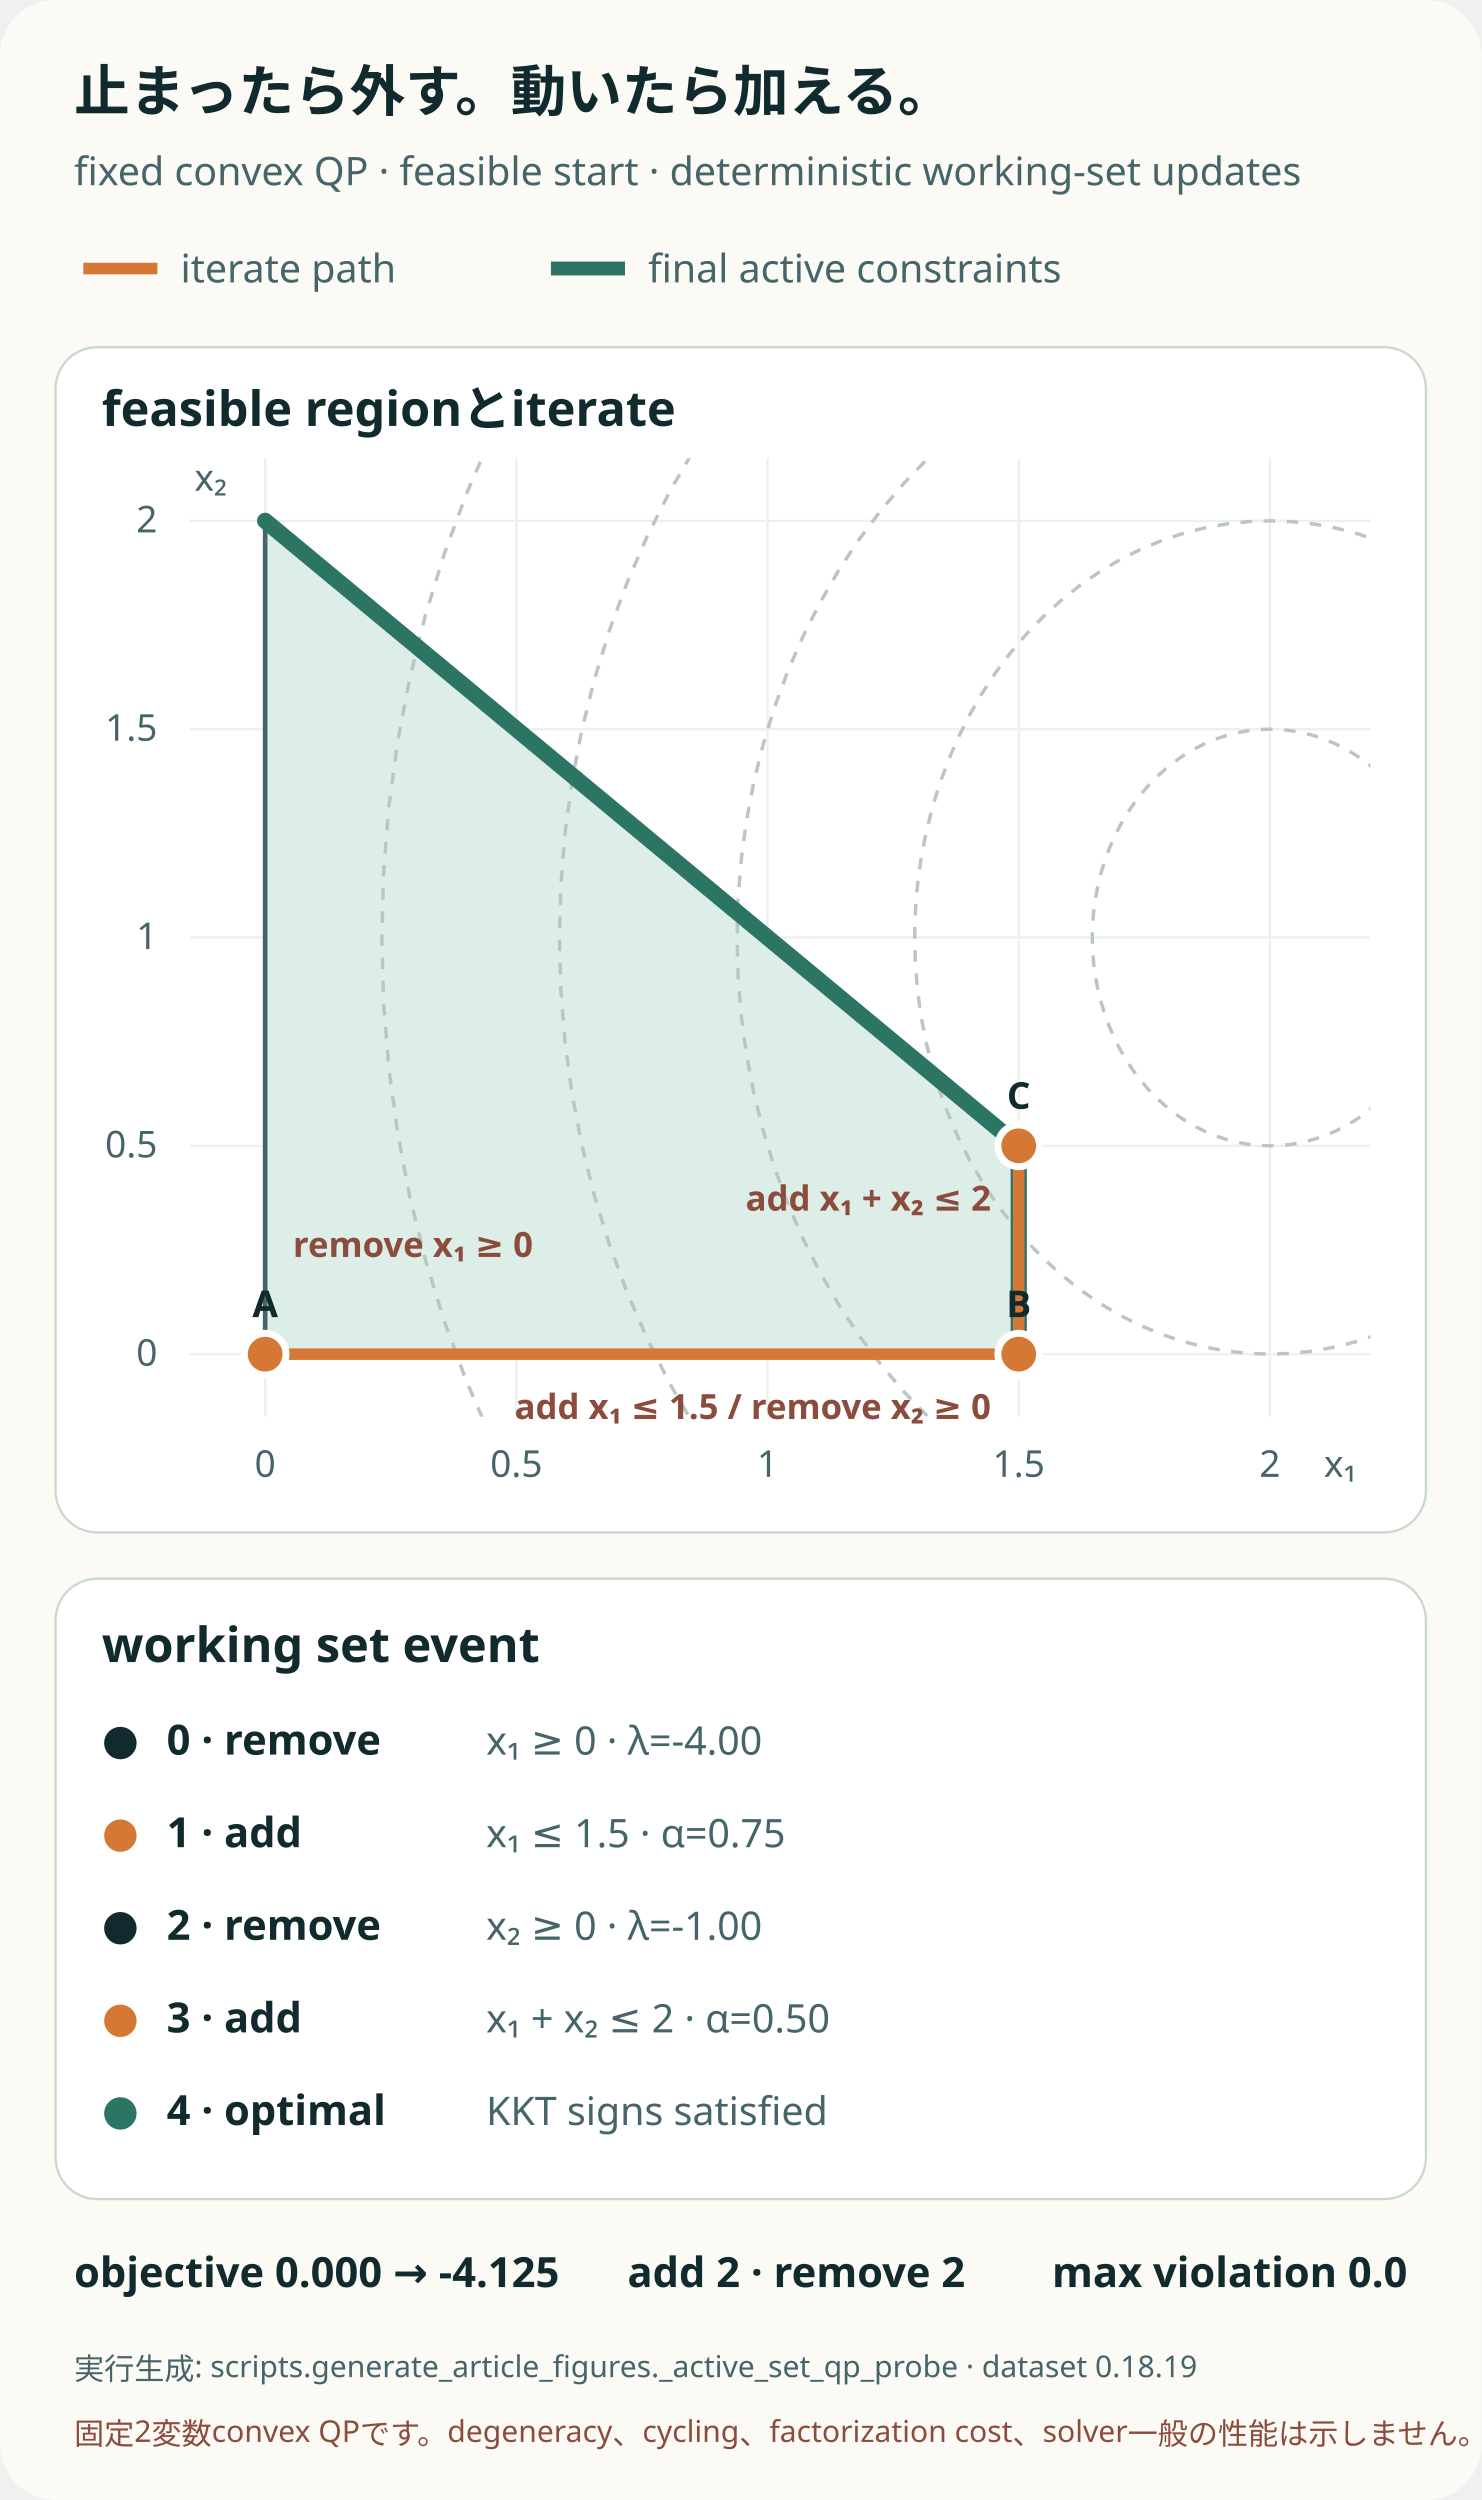
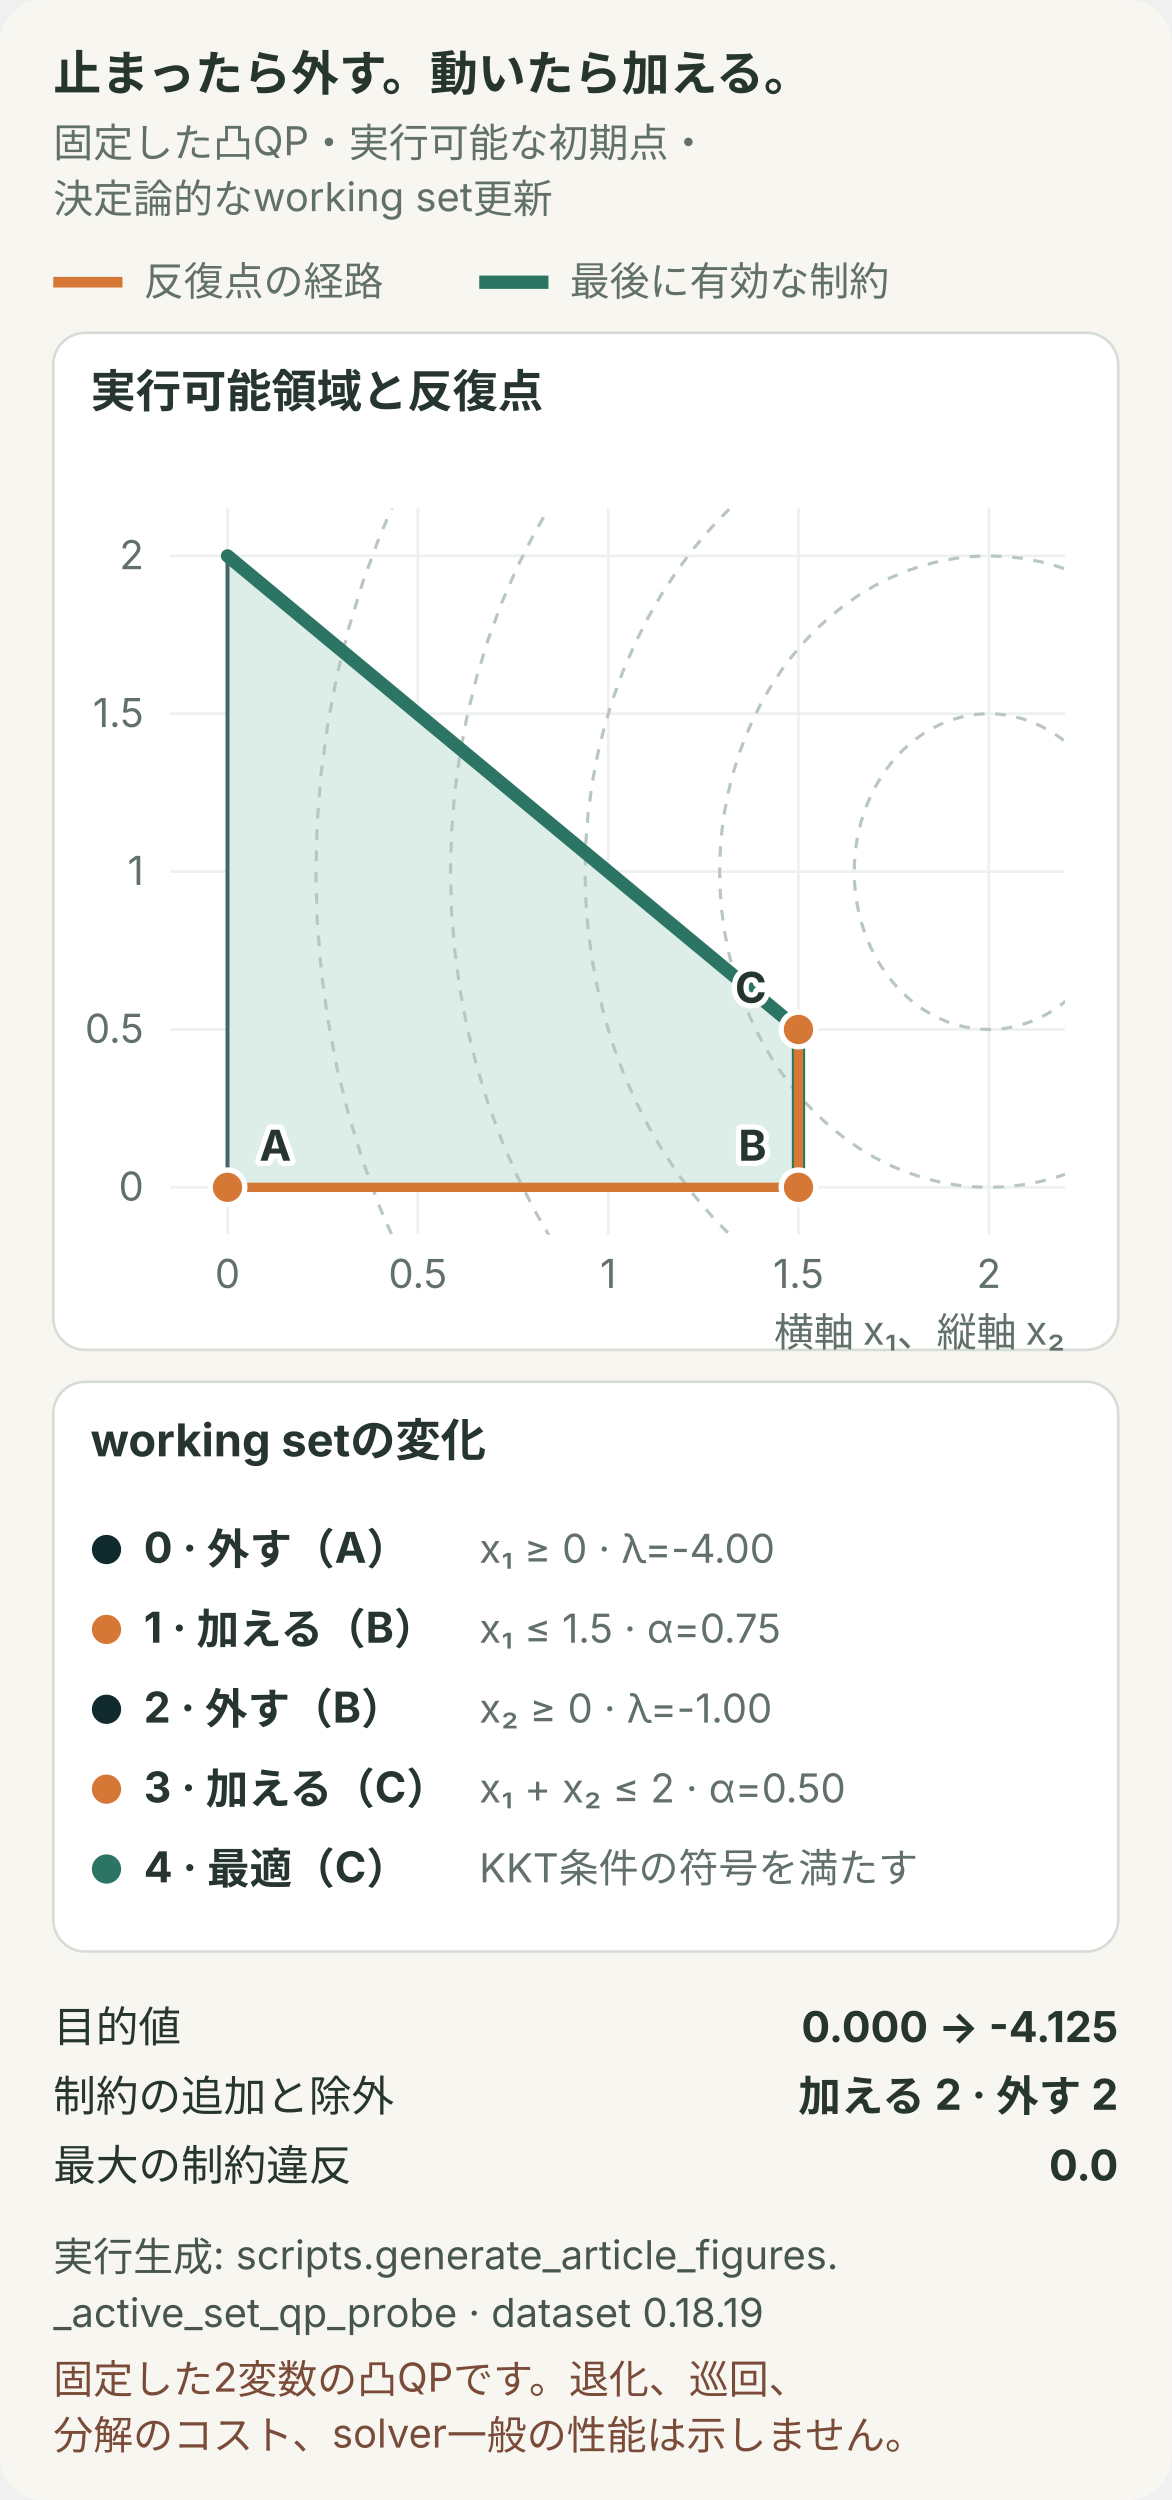
- <svg xmlns="http://www.w3.org/2000/svg" width="640" height="1080" viewBox="0 0 640 1080" role="img" aria-labelledby="figure-title figure-description">
-   <rect width="640" height="1080" rx="24" fill="#fbfaf5" />
+ <svg xmlns="http://www.w3.org/2000/svg" viewBox="0 0 440 939" width="440" height="939" role="img" aria-labelledby="figure-title figure-description">
+   <rect width="440" height="939" rx="16" fill="#f7f6f1" />
+   <text x="20" y="34" class="title">止まったら外す。動いたら加える。</text>
+   <text x="20" y="59" class="subtitle">固定した凸QP・実行可能な初期点・</text>
+   <text x="20" y="80" class="subtitle">決定論的なworking set更新</text>
+   <line x1="20" y1="106" x2="46" y2="106" stroke="#d67835" stroke-width="4" />
+   <text x="54" y="111" class="note">反復点の経路</text>
+   <line x1="180" y1="106" x2="206" y2="106" stroke="#2c7564" stroke-width="5" />
+   <text x="214" y="111" class="note">最後に有効な制約</text>
+   <rect x="20" y="125" width="400" height="382" rx="12" fill="#fff" stroke="#d6ddd7" />
+   <text x="34" y="153" class="panel-title">実行可能領域と反復点</text>
  <defs>
    <clipPath id="asq-plot">
-       <rect x="82.0" y="198.0" width="510.0" height="414.0" />
+       <rect x="64" y="191" width="336" height="272.753" />
    </clipPath>
  </defs>
-   <text x="32" y="48" class="asq-title">止まったら外す。動いたら加える。</text>
-   <text x="32" y="80" class="asq-subtitle">fixed convex QP · feasible start · deterministic working-set updates</text>
-   <line x1="36" y1="116" x2="68" y2="116" stroke="#d67835" stroke-width="5" />
-   <text x="78" y="122" class="asq-legend">iterate path</text>
-   <line x1="238" y1="116" x2="270" y2="116" stroke="#2c7564" stroke-width="6" />
-   <text x="280" y="122" class="asq-legend">final active constraints</text>
-   <rect x="24" y="150" width="592" height="512" rx="18" fill="#ffffff" stroke="#cad8d2" />
-   <text x="44" y="184" class="asq-panel">feasible regionとiterate</text>
-   <line x1="114.55" y1="198.0" x2="114.55" y2="612.0" stroke="#edf0ec" stroke-width="1" />
-   <text x="114.55" y="638" text-anchor="middle" class="asq-axis">0</text>
-   <line x1="82.0" y1="585.00" x2="592.0" y2="585.00" stroke="#edf0ec" stroke-width="1" />
-   <text x="68" y="590.00" text-anchor="end" class="asq-axis">0</text>
-   <line x1="223.06" y1="198.0" x2="223.06" y2="612.0" stroke="#edf0ec" stroke-width="1" />
-   <text x="223.06" y="638" text-anchor="middle" class="asq-axis">0.5</text>
-   <line x1="82.0" y1="495.00" x2="592.0" y2="495.00" stroke="#edf0ec" stroke-width="1" />
-   <text x="68" y="500.00" text-anchor="end" class="asq-axis">0.5</text>
-   <line x1="331.57" y1="198.0" x2="331.57" y2="612.0" stroke="#edf0ec" stroke-width="1" />
-   <text x="331.57" y="638" text-anchor="middle" class="asq-axis">1</text>
-   <line x1="82.0" y1="405.00" x2="592.0" y2="405.00" stroke="#edf0ec" stroke-width="1" />
-   <text x="68" y="410.00" text-anchor="end" class="asq-axis">1</text>
-   <line x1="440.09" y1="198.0" x2="440.09" y2="612.0" stroke="#edf0ec" stroke-width="1" />
-   <text x="440.09" y="638" text-anchor="middle" class="asq-axis">1.5</text>
-   <line x1="82.0" y1="315.00" x2="592.0" y2="315.00" stroke="#edf0ec" stroke-width="1" />
-   <text x="68" y="320.00" text-anchor="end" class="asq-axis">1.5</text>
-   <line x1="548.60" y1="198.0" x2="548.60" y2="612.0" stroke="#edf0ec" stroke-width="1" />
-   <text x="548.60" y="638" text-anchor="middle" class="asq-axis">2</text>
-   <line x1="82.0" y1="225.00" x2="592.0" y2="225.00" stroke="#edf0ec" stroke-width="1" />
-   <text x="68" y="230.00" text-anchor="end" class="asq-axis">2</text>
-   <polygon points="114.55,585.00 440.09,585.00 440.09,495.00 114.55,225.00" fill="#dceee7" stroke="#45656a" stroke-width="2" />
-   <polyline points="625.32,405.00 625.17,399.35 624.72,393.72 623.97,388.14 622.91,382.62 621.57,377.19 619.94,371.87 618.02,366.68 615.83,361.64 613.38,356.78 610.67,352.10 607.72,347.63 604.53,343.39 601.12,339.39 597.50,335.65 593.70,332.19 589.71,329.01 585.56,326.13 581.27,323.57 576.84,321.32 572.31,319.40 567.68,317.83 562.97,316.59 558.21,315.71 553.41,315.18 548.60,315.00 543.78,315.18 538.98,315.71 534.22,316.59 529.51,317.83 524.89,319.40 520.35,321.32 515.93,323.57 511.63,326.13 507.48,329.01 503.50,332.19 499.69,335.65 496.07,339.39 492.66,343.39 489.48,347.63 486.52,352.10 483.81,356.78 481.36,361.64 479.17,366.68 477.26,371.87 475.62,377.19 474.28,382.62 473.23,388.14 472.47,393.72 472.02,399.35 471.87,405.00 472.02,410.65 472.47,416.28 473.23,421.86 474.28,427.38 475.62,432.81 477.26,438.13 479.17,443.32 481.36,448.36 483.81,453.22 486.52,457.90 489.48,462.37 492.66,466.61 496.07,470.61 499.69,474.35 503.50,477.81 507.48,480.99 511.63,483.87 515.93,486.43 520.35,488.68 524.89,490.60 529.51,492.17 534.22,493.41 538.98,494.29 543.78,494.82 548.60,495.00 553.41,494.82 558.21,494.29 562.97,493.41 567.68,492.17 572.31,490.60 576.84,488.68 581.27,486.43 585.56,483.87 589.71,480.99 593.70,477.81 597.50,474.35 601.12,470.61 604.53,466.61 607.72,462.37 610.67,457.90 613.38,453.22 615.83,448.36 618.02,443.32 619.94,438.13 621.57,432.81 622.91,427.38 623.97,421.86 624.72,416.28 625.17,410.65 625.32,405.00" fill="none" stroke="#b9c7c2" stroke-width="1.5" stroke-dasharray="5 5" clip-path="url(#asq-plot)" />
-   <polyline points="702.05,405.00 701.75,393.70 700.84,382.44 699.33,371.27 697.23,360.24 694.54,349.38 691.28,338.74 687.45,328.36 683.07,318.28 678.16,308.55 672.75,299.20 666.84,290.26 660.46,281.78 653.64,273.79 646.41,266.31 638.80,259.38 630.82,253.02 622.52,247.26 613.93,242.13 605.09,237.64 596.02,233.81 586.76,230.66 577.35,228.19 567.83,226.42 558.23,225.36 548.60,225.00 538.96,225.36 529.36,226.42 519.84,228.19 510.43,230.66 501.17,233.81 492.10,237.64 483.26,242.13 474.67,247.26 466.37,253.02 458.40,259.38 450.78,266.31 443.55,273.79 436.73,281.78 430.35,290.26 424.45,299.20 419.03,308.55 414.12,318.28 409.74,328.36 405.91,338.74 402.65,349.38 399.96,360.24 397.86,371.27 396.35,382.44 395.44,393.70 395.14,405.00 395.44,416.30 396.35,427.56 397.86,438.73 399.96,449.76 402.65,460.62 405.91,471.26 409.74,481.64 414.12,491.72 419.03,501.45 424.45,510.80 430.35,519.74 436.73,528.22 443.55,536.21 450.78,543.69 458.40,550.62 466.37,556.98 474.67,562.74 483.26,567.87 492.10,572.36 501.17,576.19 510.43,579.34 519.84,581.81 529.36,583.58 538.96,584.64 548.60,585.00 558.23,584.64 567.83,583.58 577.35,581.81 586.76,579.34 596.02,576.19 605.09,572.36 613.93,567.87 622.52,562.74 630.82,556.98 638.80,550.62 646.41,543.69 653.64,536.21 660.46,528.22 666.84,519.74 672.75,510.80 678.16,501.45 683.07,491.72 687.45,481.64 691.28,471.26 694.54,460.62 697.23,449.76 699.33,438.73 700.84,427.56 701.75,416.30 702.05,405.00" fill="none" stroke="#b9c7c2" stroke-width="1.5" stroke-dasharray="5 5" clip-path="url(#asq-plot)" />
-   <polyline points="778.78,405.00 778.33,388.05 776.97,371.16 774.70,354.41 771.55,337.85 767.52,321.57 762.62,305.61 756.87,290.04 750.31,274.93 742.95,260.33 734.82,246.30 725.96,232.90 716.39,220.17 706.17,208.18 695.32,196.96 683.90,186.57 671.94,177.03 659.49,168.40 646.60,160.70 633.33,153.96 619.73,148.21 605.84,143.48 591.73,139.78 577.45,137.13 563.05,135.53 548.60,135.00 534.14,135.53 519.75,137.13 505.46,139.78 491.35,143.48 477.46,148.21 463.86,153.96 450.59,160.70 437.70,168.40 425.26,177.03 413.30,186.57 401.87,196.96 391.02,208.18 380.80,220.17 371.23,232.90 362.37,246.30 354.24,260.33 346.88,274.93 340.32,290.04 334.57,305.61 329.68,321.57 325.64,337.85 322.49,354.41 320.23,371.16 318.86,388.05 318.41,405.00 318.86,421.95 320.23,438.84 322.49,455.59 325.64,472.15 329.68,488.43 334.57,504.39 340.32,519.96 346.88,535.07 354.24,549.67 362.37,563.70 371.23,577.10 380.80,589.83 391.02,601.82 401.87,613.04 413.30,623.43 425.26,632.97 437.70,641.60 450.59,649.30 463.86,656.04 477.46,661.79 491.35,666.52 505.46,670.22 519.75,672.87 534.14,674.47 548.60,675.00 563.05,674.47 577.45,672.87 591.73,670.22 605.84,666.52 619.73,661.79 633.33,656.04 646.60,649.30 659.49,641.60 671.94,632.97 683.90,623.43 695.32,613.04 706.17,601.82 716.39,589.83 725.96,577.10 734.82,563.70 742.95,549.67 750.31,535.07 756.87,519.96 762.62,504.39 767.52,488.43 771.55,472.15 774.70,455.59 776.97,438.84 778.33,421.95 778.78,405.00" fill="none" stroke="#b9c7c2" stroke-width="1.5" stroke-dasharray="5 5" clip-path="url(#asq-plot)" />
-   <polyline points="855.51,405.00 854.90,382.40 853.09,359.88 850.07,337.54 845.87,315.47 840.49,293.75 833.96,272.48 826.30,251.72 817.55,231.57 807.73,212.10 796.89,193.40 785.08,175.53 772.33,158.56 758.69,142.57 744.23,127.62 729.00,113.75 713.05,101.04 696.45,89.53 679.27,79.26 661.58,70.28 643.44,62.62 624.92,56.31 606.11,51.38 587.06,47.84 567.87,45.71 548.60,45.00 529.32,45.71 510.13,47.84 491.09,51.38 472.27,56.31 453.75,62.62 435.61,70.28 417.92,79.26 400.74,89.53 384.14,101.04 368.20,113.75 352.96,127.62 338.50,142.57 324.86,158.56 312.11,175.53 300.30,193.40 289.46,212.10 279.64,231.57 270.89,251.72 263.23,272.48 256.70,293.75 251.32,315.47 247.12,337.54 244.10,359.88 242.29,382.40 241.68,405.00 242.29,427.60 244.10,450.12 247.12,472.46 251.32,494.53 256.70,516.25 263.23,537.52 270.89,558.28 279.64,578.43 289.46,597.90 300.30,616.60 312.11,634.47 324.86,651.44 338.50,667.43 352.96,682.38 368.20,696.25 384.14,708.96 400.74,720.47 417.92,730.74 435.61,739.72 453.75,747.38 472.27,753.69 491.09,758.62 510.13,762.16 529.32,764.29 548.60,765.00 567.87,764.29 587.06,762.16 606.11,758.62 624.92,753.69 643.44,747.38 661.58,739.72 679.27,730.74 696.45,720.47 713.05,708.96 729.00,696.25 744.23,682.38 758.69,667.43 772.33,651.44 785.08,634.47 796.89,616.60 807.73,597.90 817.55,578.43 826.30,558.28 833.96,537.52 840.49,516.25 845.87,494.53 850.07,472.46 853.09,450.12 854.90,427.60 855.51,405.00" fill="none" stroke="#b9c7c2" stroke-width="1.5" stroke-dasharray="5 5" clip-path="url(#asq-plot)" />
-   <polyline points="932.24,405.00 931.48,376.74 929.21,348.60 925.44,320.68 920.19,293.09 913.46,265.94 905.30,239.34 895.73,213.40 884.78,188.21 872.52,163.88 858.97,140.50 844.20,118.16 828.26,96.95 811.22,76.96 793.14,58.27 774.10,40.94 754.16,25.05 733.42,10.66 711.94,-2.17 689.82,-13.40 667.15,-22.98 644.00,-30.86 620.48,-37.03 596.68,-41.45 572.68,-44.11 548.60,-45.00 524.51,-44.11 500.51,-41.45 476.71,-37.03 453.19,-30.86 430.04,-22.98 407.37,-13.40 385.25,-2.17 363.77,10.66 343.03,25.05 323.10,40.94 304.05,58.27 285.97,76.96 268.93,96.95 252.99,118.16 238.22,140.50 224.68,163.88 212.41,188.21 201.47,213.40 191.89,239.34 183.73,265.94 177.01,293.09 171.75,320.68 167.98,348.60 165.71,376.74 164.95,405.00 165.71,433.26 167.98,461.40 171.75,489.32 177.01,516.91 183.73,544.06 191.89,570.66 201.47,596.60 212.41,621.79 224.68,646.12 238.22,669.50 252.99,691.84 268.93,713.05 285.97,733.04 304.05,751.73 323.10,769.06 343.03,784.95 363.77,799.34 385.25,812.17 407.37,823.40 430.04,832.98 453.19,840.86 476.71,847.03 500.51,851.45 524.51,854.11 548.60,855.00 572.68,854.11 596.68,851.45 620.48,847.03 644.00,840.86 667.15,832.98 689.82,823.40 711.94,812.17 733.42,799.34 754.16,784.95 774.10,769.06 793.14,751.73 811.22,733.04 828.26,713.05 844.20,691.84 858.97,669.50 872.52,646.12 884.78,621.79 895.73,596.60 905.30,570.66 913.46,544.06 920.19,516.91 925.44,489.32 929.21,461.40 931.48,433.26 932.24,405.00" fill="none" stroke="#b9c7c2" stroke-width="1.5" stroke-dasharray="5 5" clip-path="url(#asq-plot)" />
-   <line x1="440.09" y1="585.00" x2="440.09" y2="495.00" stroke="#2c7564" stroke-width="7" stroke-linecap="round" />
-   <line x1="114.55" y1="225.00" x2="440.09" y2="495.00" stroke="#2c7564" stroke-width="7" stroke-linecap="round" />
-   <polyline points="114.55,585.00 440.09,585.00 440.09,495.00" fill="none" stroke="#d67835" stroke-width="5" stroke-linecap="round" stroke-linejoin="round" />
-   <circle cx="114.55" cy="585.00" r="9" fill="#d67835" stroke="#fff" stroke-width="3" />
-   <text x="114.55" y="569.00" text-anchor="middle" class="asq-marker">A</text>
-   <text x="126.55" y="543.00" text-anchor="start" class="asq-label">remove x₁ ≥ 0</text>
-   <circle cx="440.09" cy="585.00" r="9" fill="#d67835" stroke="#fff" stroke-width="3" />
-   <text x="440.09" y="569.00" text-anchor="middle" class="asq-marker">B</text>
-   <text x="428.09" y="613.00" text-anchor="end" class="asq-label">add x₁ ≤ 1.5 / remove x₂ ≥ 0</text>
-   <circle cx="440.09" cy="495.00" r="9" fill="#d67835" stroke="#fff" stroke-width="3" />
-   <text x="440.09" y="479.00" text-anchor="middle" class="asq-marker">C</text>
-   <text x="428.09" y="523.00" text-anchor="end" class="asq-label">add x₁ + x₂ ≤ 2</text>
-   <text x="586" y="638" text-anchor="end" class="asq-axis">x₁</text>
-   <text x="84" y="212" class="asq-axis">x₂</text>
-   <rect x="24" y="682" width="592" height="268" rx="18" fill="#ffffff" stroke="#cad8d2" />
-   <text x="44" y="718" class="asq-panel">working set event</text>
-   <circle cx="52" cy="753.00" r="7" fill="#102a2e" />
-   <text x="72" y="758.00" class="asq-action">0 · remove</text>
-   <text x="210" y="758.00" class="asq-detail">x₁ ≥ 0 · λ=-4.00</text>
-   <circle cx="52" cy="793.00" r="7" fill="#d67835" />
-   <text x="72" y="798.00" class="asq-action">1 · add</text>
-   <text x="210" y="798.00" class="asq-detail">x₁ ≤ 1.5 · α=0.75</text>
-   <circle cx="52" cy="833.00" r="7" fill="#102a2e" />
-   <text x="72" y="838.00" class="asq-action">2 · remove</text>
-   <text x="210" y="838.00" class="asq-detail">x₂ ≥ 0 · λ=-1.00</text>
-   <circle cx="52" cy="873.00" r="7" fill="#d67835" />
-   <text x="72" y="878.00" class="asq-action">3 · add</text>
-   <text x="210" y="878.00" class="asq-detail">x₁ + x₂ ≤ 2 · α=0.50</text>
-   <circle cx="52" cy="913.00" r="7" fill="#2c7564" />
-   <text x="72" y="918.00" class="asq-action">4 · optimal</text>
-   <text x="210" y="918.00" class="asq-detail">KKT signs satisfied</text>
-   <text x="32" y="988" class="asq-metric">objective 0.000 → -4.125</text>
-   <text x="344" y="988" text-anchor="middle" class="asq-metric">add 2 · remove 2</text>
-   <text x="608" y="988" text-anchor="end" class="asq-metric">max violation 0.0</text>
-   <text x="32" y="1028" class="asq-meta">実行生成: scripts.generate_article_figures._active_set_qp_probe · dataset 0.18.19</text>
-   <text x="32" y="1056" class="asq-note">固定2変数convex QPです。degeneracy、cycling、factorization cost、solver一般の性能は示しません。</text>
-   <style>
-   .asq-title { font: 700 24px system-ui, sans-serif; fill: #102a2e; }
-   .asq-subtitle { font: 400 17px system-ui, sans-serif; fill: #45656a; }
-   .asq-panel { font: 700 21px system-ui, sans-serif; fill: #102a2e; }
-   .asq-legend { font: 400 17px system-ui, sans-serif; fill: #45656a; }
-   .asq-axis { font: 400 16px system-ui, sans-serif; fill: #45656a; }
-   .asq-marker { font: 700 16px system-ui, sans-serif; fill: #102a2e; }
-   .asq-label { font: 600 15px system-ui, sans-serif; fill: #8b4c3d; }
-   .asq-action { font: 700 18px system-ui, sans-serif; fill: #102a2e; }
-   .asq-detail { font: 400 17px system-ui, sans-serif; fill: #45656a; }
-   .asq-metric { font: 700 18px system-ui, sans-serif; fill: #102a2e; }
-   .asq-meta { font: 400 13px system-ui, sans-serif; fill: #45656a; }
-   .asq-note { font: 400 13px system-ui, sans-serif; fill: #8b4c3d; }
- </style>
+   <line x1="85.45" y1="191" x2="85.45" y2="463.753" stroke="#edf0ec" stroke-width="1" />
+   <text x="85.45" y="483.753" text-anchor="middle" class="axis">0</text>
+   <line x1="64" y1="445.96" x2="400" y2="445.96" stroke="#edf0ec" stroke-width="1" />
+   <text x="54" y="450.96" text-anchor="end" class="axis">0</text>
+   <line x1="156.94" y1="191" x2="156.94" y2="463.753" stroke="#edf0ec" stroke-width="1" />
+   <text x="156.94" y="483.753" text-anchor="middle" class="axis">0.5</text>
+   <line x1="64" y1="386.67" x2="400" y2="386.67" stroke="#edf0ec" stroke-width="1" />
+   <text x="54" y="391.67" text-anchor="end" class="axis">0.5</text>
+   <line x1="228.43" y1="191" x2="228.43" y2="463.753" stroke="#edf0ec" stroke-width="1" />
+   <text x="228.43" y="483.753" text-anchor="middle" class="axis">1</text>
+   <line x1="64" y1="327.38" x2="400" y2="327.38" stroke="#edf0ec" stroke-width="1" />
+   <text x="54" y="332.38" text-anchor="end" class="axis">1</text>
+   <line x1="299.91" y1="191" x2="299.91" y2="463.753" stroke="#edf0ec" stroke-width="1" />
+   <text x="299.91" y="483.753" text-anchor="middle" class="axis">1.5</text>
+   <line x1="64" y1="268.08" x2="400" y2="268.08" stroke="#edf0ec" stroke-width="1" />
+   <text x="54" y="273.08" text-anchor="end" class="axis">1.5</text>
+   <line x1="371.40" y1="191" x2="371.40" y2="463.753" stroke="#edf0ec" stroke-width="1" />
+   <text x="371.40" y="483.753" text-anchor="middle" class="axis">2</text>
+   <line x1="64" y1="208.79" x2="400" y2="208.79" stroke="#edf0ec" stroke-width="1" />
+   <text x="54" y="213.79" text-anchor="end" class="axis">2</text>
+   <polygon points="85.45,445.96 299.91,445.96 299.91,386.67 85.45,208.79" fill="#dceee7" stroke="#45656a" stroke-width="1.5" />
+   <polyline points="421.95,327.38 421.86,323.65 421.56,319.94 421.06,316.27 420.37,312.63 419.48,309.05 418.41,305.55 417.14,302.13 415.70,298.81 414.09,295.61 412.30,292.52 410.35,289.58 408.25,286.79 406.01,284.15 403.63,281.69 401.12,279.41 398.49,277.31 395.76,275.42 392.93,273.73 390.01,272.25 387.03,270.98 383.98,269.95 380.88,269.13 377.74,268.55 374.58,268.20 371.40,268.08 368.23,268.20 365.07,268.55 361.93,269.13 358.83,269.95 355.78,270.98 352.80,272.25 349.88,273.73 347.05,275.42 344.32,277.31 341.69,279.41 339.18,281.69 336.80,284.15 334.55,286.79 332.45,289.58 330.51,292.52 328.72,295.61 327.11,298.81 325.66,302.13 324.40,305.55 323.33,309.05 322.44,312.63 321.75,316.27 321.25,319.94 320.95,323.65 320.85,327.38 320.95,331.10 321.25,334.81 321.75,338.49 322.44,342.12 323.33,345.70 324.40,349.20 325.66,352.62 327.11,355.94 328.72,359.15 330.51,362.23 332.45,365.17 334.55,367.97 336.80,370.60 339.18,373.06 341.69,375.35 344.32,377.44 347.05,379.34 349.88,381.03 352.80,382.51 355.78,383.77 358.83,384.81 361.93,385.62 365.07,386.20 368.23,386.55 371.40,386.67 374.58,386.55 377.74,386.20 380.88,385.62 383.98,384.81 387.03,383.77 390.01,382.51 392.93,381.03 395.76,379.34 398.49,377.44 401.12,375.35 403.63,373.06 406.01,370.60 408.25,367.97 410.35,365.17 412.30,362.23 414.09,359.15 415.70,355.94 417.14,352.62 418.41,349.20 419.48,345.70 420.37,342.12 421.06,338.49 421.56,334.81 421.86,331.10 421.95,327.38" fill="none" stroke="#b9c7c2" stroke-width="1.2" stroke-dasharray="4 4" clip-path="url(#asq-plot)" />
+   <polyline points="472.51,327.38 472.31,319.93 471.71,312.51 470.71,305.16 469.33,297.88 467.56,290.73 465.41,283.72 462.88,276.88 460.00,270.25 456.77,263.83 453.20,257.67 449.30,251.79 445.10,246.20 440.61,240.93 435.85,236.00 430.83,231.44 425.58,227.25 420.11,223.46 414.45,220.07 408.62,217.12 402.65,214.59 396.55,212.51 390.35,210.89 384.08,209.72 377.75,209.02 371.40,208.79 365.06,209.02 358.73,209.72 352.46,210.89 346.26,212.51 340.16,214.59 334.19,217.12 328.36,220.07 322.70,223.46 317.23,227.25 311.98,231.44 306.96,236.00 302.20,240.93 297.70,246.20 293.50,251.79 289.61,257.67 286.04,263.83 282.81,270.25 279.93,276.88 277.40,283.72 275.25,290.73 273.48,297.88 272.09,305.16 271.10,312.51 270.50,319.93 270.30,327.38 270.50,334.82 271.10,342.24 272.09,349.60 273.48,356.87 275.25,364.02 277.40,371.03 279.93,377.87 282.81,384.51 286.04,390.92 289.61,397.08 293.50,402.97 297.70,408.56 302.20,413.82 306.96,418.75 311.98,423.32 317.23,427.50 322.70,431.30 328.36,434.68 334.19,437.64 340.16,440.16 346.26,442.24 352.46,443.86 358.73,445.03 365.06,445.73 371.40,445.96 377.75,445.73 384.08,445.03 390.35,443.86 396.55,442.24 402.65,440.16 408.62,437.64 414.45,434.68 420.11,431.30 425.58,427.50 430.83,423.32 435.85,418.75 440.61,413.82 445.10,408.56 449.30,402.97 453.20,397.08 456.77,390.92 460.00,384.51 462.88,377.87 465.41,371.03 467.56,364.02 469.33,356.87 470.71,349.60 471.71,342.24 472.31,334.82 472.51,327.38" fill="none" stroke="#b9c7c2" stroke-width="1.2" stroke-dasharray="4 4" clip-path="url(#asq-plot)" />
+   <polyline points="523.06,327.38 522.76,316.21 521.86,305.08 520.37,294.04 518.29,283.14 515.63,272.41 512.41,261.89 508.62,251.64 504.30,241.68 499.45,232.06 494.09,222.82 488.25,213.99 481.95,205.61 475.22,197.71 468.07,190.32 460.54,183.47 452.66,177.19 444.46,171.50 435.97,166.42 427.23,161.99 418.27,158.20 409.12,155.08 399.82,152.64 390.41,150.90 380.93,149.85 371.40,149.49 361.88,149.85 352.40,150.90 342.99,152.64 333.69,155.08 324.54,158.20 315.58,161.99 306.83,166.42 298.35,171.50 290.15,177.19 282.27,183.47 274.74,190.32 267.59,197.71 260.85,205.61 254.55,213.99 248.72,222.82 243.36,232.06 238.51,241.68 234.19,251.64 230.40,261.89 227.17,272.41 224.52,283.14 222.44,294.04 220.95,305.08 220.05,316.21 219.75,327.38 220.05,338.55 220.95,349.67 222.44,360.71 224.52,371.61 227.17,382.35 230.40,392.86 234.19,403.12 238.51,413.07 243.36,422.69 248.72,431.93 254.55,440.76 260.85,449.15 267.59,457.05 274.74,464.44 282.27,471.29 290.15,477.57 298.35,483.26 306.83,488.33 315.58,492.77 324.54,496.55 333.69,499.67 342.99,502.11 352.40,503.86 361.88,504.91 371.40,505.26 380.93,504.91 390.41,503.86 399.82,502.11 409.12,499.67 418.27,496.55 427.23,492.77 435.97,488.33 444.46,483.26 452.66,477.57 460.54,471.29 468.07,464.44 475.22,457.05 481.95,449.15 488.25,440.76 494.09,431.93 499.45,422.69 504.30,413.07 508.62,403.12 512.41,392.86 515.63,382.35 518.29,371.61 520.37,360.71 521.86,349.67 522.76,338.55 523.06,327.38" fill="none" stroke="#b9c7c2" stroke-width="1.2" stroke-dasharray="4 4" clip-path="url(#asq-plot)" />
+   <polyline points="573.61,327.38 573.21,312.48 572.01,297.65 570.03,282.93 567.25,268.39 563.71,254.08 559.41,240.07 554.36,226.39 548.60,213.12 542.13,200.29 534.99,187.97 527.20,176.19 518.80,165.02 509.82,154.48 500.29,144.63 490.26,135.50 479.75,127.12 468.82,119.54 457.50,112.77 445.84,106.86 433.89,101.81 421.69,97.65 409.29,94.40 396.75,92.07 384.10,90.67 371.40,90.20 358.71,90.67 346.06,92.07 333.52,94.40 321.12,97.65 308.92,101.81 296.97,106.86 285.31,112.77 273.99,119.54 263.06,127.12 252.55,135.50 242.52,144.63 232.99,154.48 224.01,165.02 215.60,176.19 207.82,187.97 200.68,200.29 194.21,213.12 188.45,226.39 183.40,240.07 179.10,254.08 175.55,268.39 172.78,282.93 170.80,297.65 169.60,312.48 169.20,327.38 169.60,342.27 170.80,357.10 172.78,371.82 175.55,386.36 179.10,400.67 183.40,414.69 188.45,428.36 194.21,441.64 200.68,454.46 207.82,466.79 215.60,478.56 224.01,489.73 232.99,500.27 242.52,510.12 252.55,519.26 263.06,527.63 273.99,535.22 285.31,541.98 296.97,547.90 308.92,552.94 321.12,557.10 333.52,560.35 346.06,562.68 358.71,564.08 371.40,564.55 384.10,564.08 396.75,562.68 409.29,560.35 421.69,557.10 433.89,552.94 445.84,547.90 457.50,541.98 468.82,535.22 479.75,527.63 490.26,519.26 500.29,510.12 509.82,500.27 518.80,489.73 527.20,478.56 534.99,466.79 542.13,454.46 548.60,441.64 554.36,428.36 559.41,414.69 563.71,400.67 567.25,386.36 570.03,371.82 572.01,357.10 573.21,342.27 573.61,327.38" fill="none" stroke="#b9c7c2" stroke-width="1.2" stroke-dasharray="4 4" clip-path="url(#asq-plot)" />
+   <polyline points="624.16,327.38 623.66,308.76 622.16,290.22 619.68,271.82 616.22,253.65 611.79,235.76 606.41,218.24 600.10,201.15 592.89,184.55 584.81,168.52 575.89,153.12 566.15,138.40 555.65,124.43 544.43,111.26 532.52,98.94 519.97,87.53 506.84,77.06 493.17,67.58 479.02,59.12 464.45,51.73 449.51,45.42 434.26,40.22 418.77,36.16 403.08,33.24 387.27,31.49 371.40,30.91 355.53,31.49 339.73,33.24 324.04,36.16 308.55,40.22 293.30,45.42 278.36,51.73 263.79,59.12 249.64,67.58 235.97,77.06 222.84,87.53 210.29,98.94 198.38,111.26 187.16,124.43 176.65,138.40 166.92,153.12 158.00,168.52 149.92,184.55 142.71,201.15 136.40,218.24 131.02,235.76 126.59,253.65 123.13,271.82 120.64,290.22 119.15,308.76 118.65,327.38 119.15,345.99 120.64,364.53 123.13,382.93 126.59,401.11 131.02,418.99 136.40,436.51 142.71,453.61 149.92,470.20 158.00,486.23 166.92,501.64 176.65,516.35 187.16,530.32 198.38,543.49 210.29,555.81 222.84,567.23 235.97,577.69 249.64,587.18 263.79,595.63 278.36,603.03 293.30,609.34 308.55,614.53 324.04,618.60 339.73,621.51 355.53,623.26 371.40,623.85 387.27,623.26 403.08,621.51 418.77,618.60 434.26,614.53 449.51,609.34 464.45,603.03 479.02,595.63 493.17,587.18 506.84,577.69 519.97,567.23 532.52,555.81 544.43,543.49 555.65,530.32 566.15,516.35 575.89,501.64 584.81,486.23 592.89,470.20 600.10,453.61 606.41,436.51 611.79,418.99 616.22,401.11 619.68,382.93 622.16,364.53 623.66,345.99 624.16,327.38" fill="none" stroke="#b9c7c2" stroke-width="1.2" stroke-dasharray="4 4" clip-path="url(#asq-plot)" />
+   <line x1="299.91" y1="445.96" x2="299.91" y2="386.67" stroke="#2c7564" stroke-width="5" stroke-linecap="round" />
+   <line x1="85.45" y1="208.79" x2="299.91" y2="386.67" stroke="#2c7564" stroke-width="5" stroke-linecap="round" />
+   <polyline points="85.45,445.96 299.91,445.96 299.91,386.67" fill="none" stroke="#d67835" stroke-width="3.5" stroke-linecap="round" stroke-linejoin="round" />
+   <circle cx="85.45" cy="445.96" r="6.5" fill="#d67835" stroke="#fff" stroke-width="2" />
+   <text x="97.45" y="435.96" text-anchor="start" class="method halo">A</text>
+   <circle cx="299.91" cy="445.96" r="6.5" fill="#d67835" stroke="#fff" stroke-width="2" />
+   <text x="287.91" y="435.96" text-anchor="end" class="method halo">B</text>
+   <circle cx="299.91" cy="386.67" r="6.5" fill="#d67835" stroke="#fff" stroke-width="2" />
+   <text x="287.91" y="376.67" text-anchor="end" class="method halo">C</text>
+   <text x="400" y="505.753" text-anchor="end" class="axis">横軸 x₁、縦軸 x₂</text>
+   <rect x="20" y="519" width="400" height="214" rx="12" fill="#fff" stroke="#d6ddd7" />
+   <text x="34" y="547" class="panel-title">working setの変化</text>
+   <circle cx="40" cy="582" r="5.5" fill="#102a2e" />
+   <text x="54" y="587" class="method">0 · 外す（A）</text>
+   <text x="180" y="587" class="status">x₁ ≥ 0 · λ=-4.00</text>
+   <circle cx="40" cy="612" r="5.5" fill="#d67835" />
+   <text x="54" y="617" class="method">1 · 加える（B）</text>
+   <text x="180" y="617" class="status">x₁ ≤ 1.5 · α=0.75</text>
+   <circle cx="40" cy="642" r="5.5" fill="#102a2e" />
+   <text x="54" y="647" class="method">2 · 外す（B）</text>
+   <text x="180" y="647" class="status">x₂ ≥ 0 · λ=-1.00</text>
+   <circle cx="40" cy="672" r="5.5" fill="#d67835" />
+   <text x="54" y="677" class="method">3 · 加える（C）</text>
+   <text x="180" y="677" class="status">x₁ + x₂ ≤ 2 · α=0.50</text>
+   <circle cx="40" cy="702" r="5.5" fill="#2c7564" />
+   <text x="54" y="707" class="method">4 · 最適（C）</text>
+   <text x="180" y="707" class="status">KKT条件の符号を満たす</text>
+   <text x="20" y="767" class="metric">目的値</text>
+   <text x="420" y="767" text-anchor="end" class="metric-value">0.000 → -4.125</text>
+   <text x="20" y="793" class="metric">制約の追加と除外</text>
+   <text x="420" y="793" text-anchor="end" class="metric-value">加える 2 · 外す 2</text>
+   <text x="20" y="819" class="metric">最大の制約違反</text>
+   <text x="420" y="819" text-anchor="end" class="metric-value">0.0</text>
+   <text x="20" y="853" class="caption">実行生成: scripts.generate_article_figures.</text>
+   <text x="20" y="874" class="caption">_active_set_qp_probe · dataset 0.18.19</text>
+   <text x="20" y="899" class="caveat">固定した2変数の凸QPです。退化、巡回、</text>
+   <text x="20" y="920" class="caveat">分解のコスト、solver一般の性能は示しません。</text>
+   <style>text{font-family:system-ui,-apple-system,'Segoe UI',sans-serif;fill:#26352d;font-size:15px}.title{font-size:18px;font-weight:750}.subtitle{fill:#617068}.panel-title{font-size:17px;font-weight:750}.method{font-size:16px;font-weight:750}.metric,.metric-value{font-size:16px;font-variant-numeric:tabular-nums}.metric-value{font-weight:750}.status,.axis,.note{fill:#617068}.caption{fill:#46554d}.caveat{fill:#7a4b38}.halo{paint-order:stroke;stroke:#fff;stroke-width:4px;stroke-linejoin:round}</style>
</svg>
